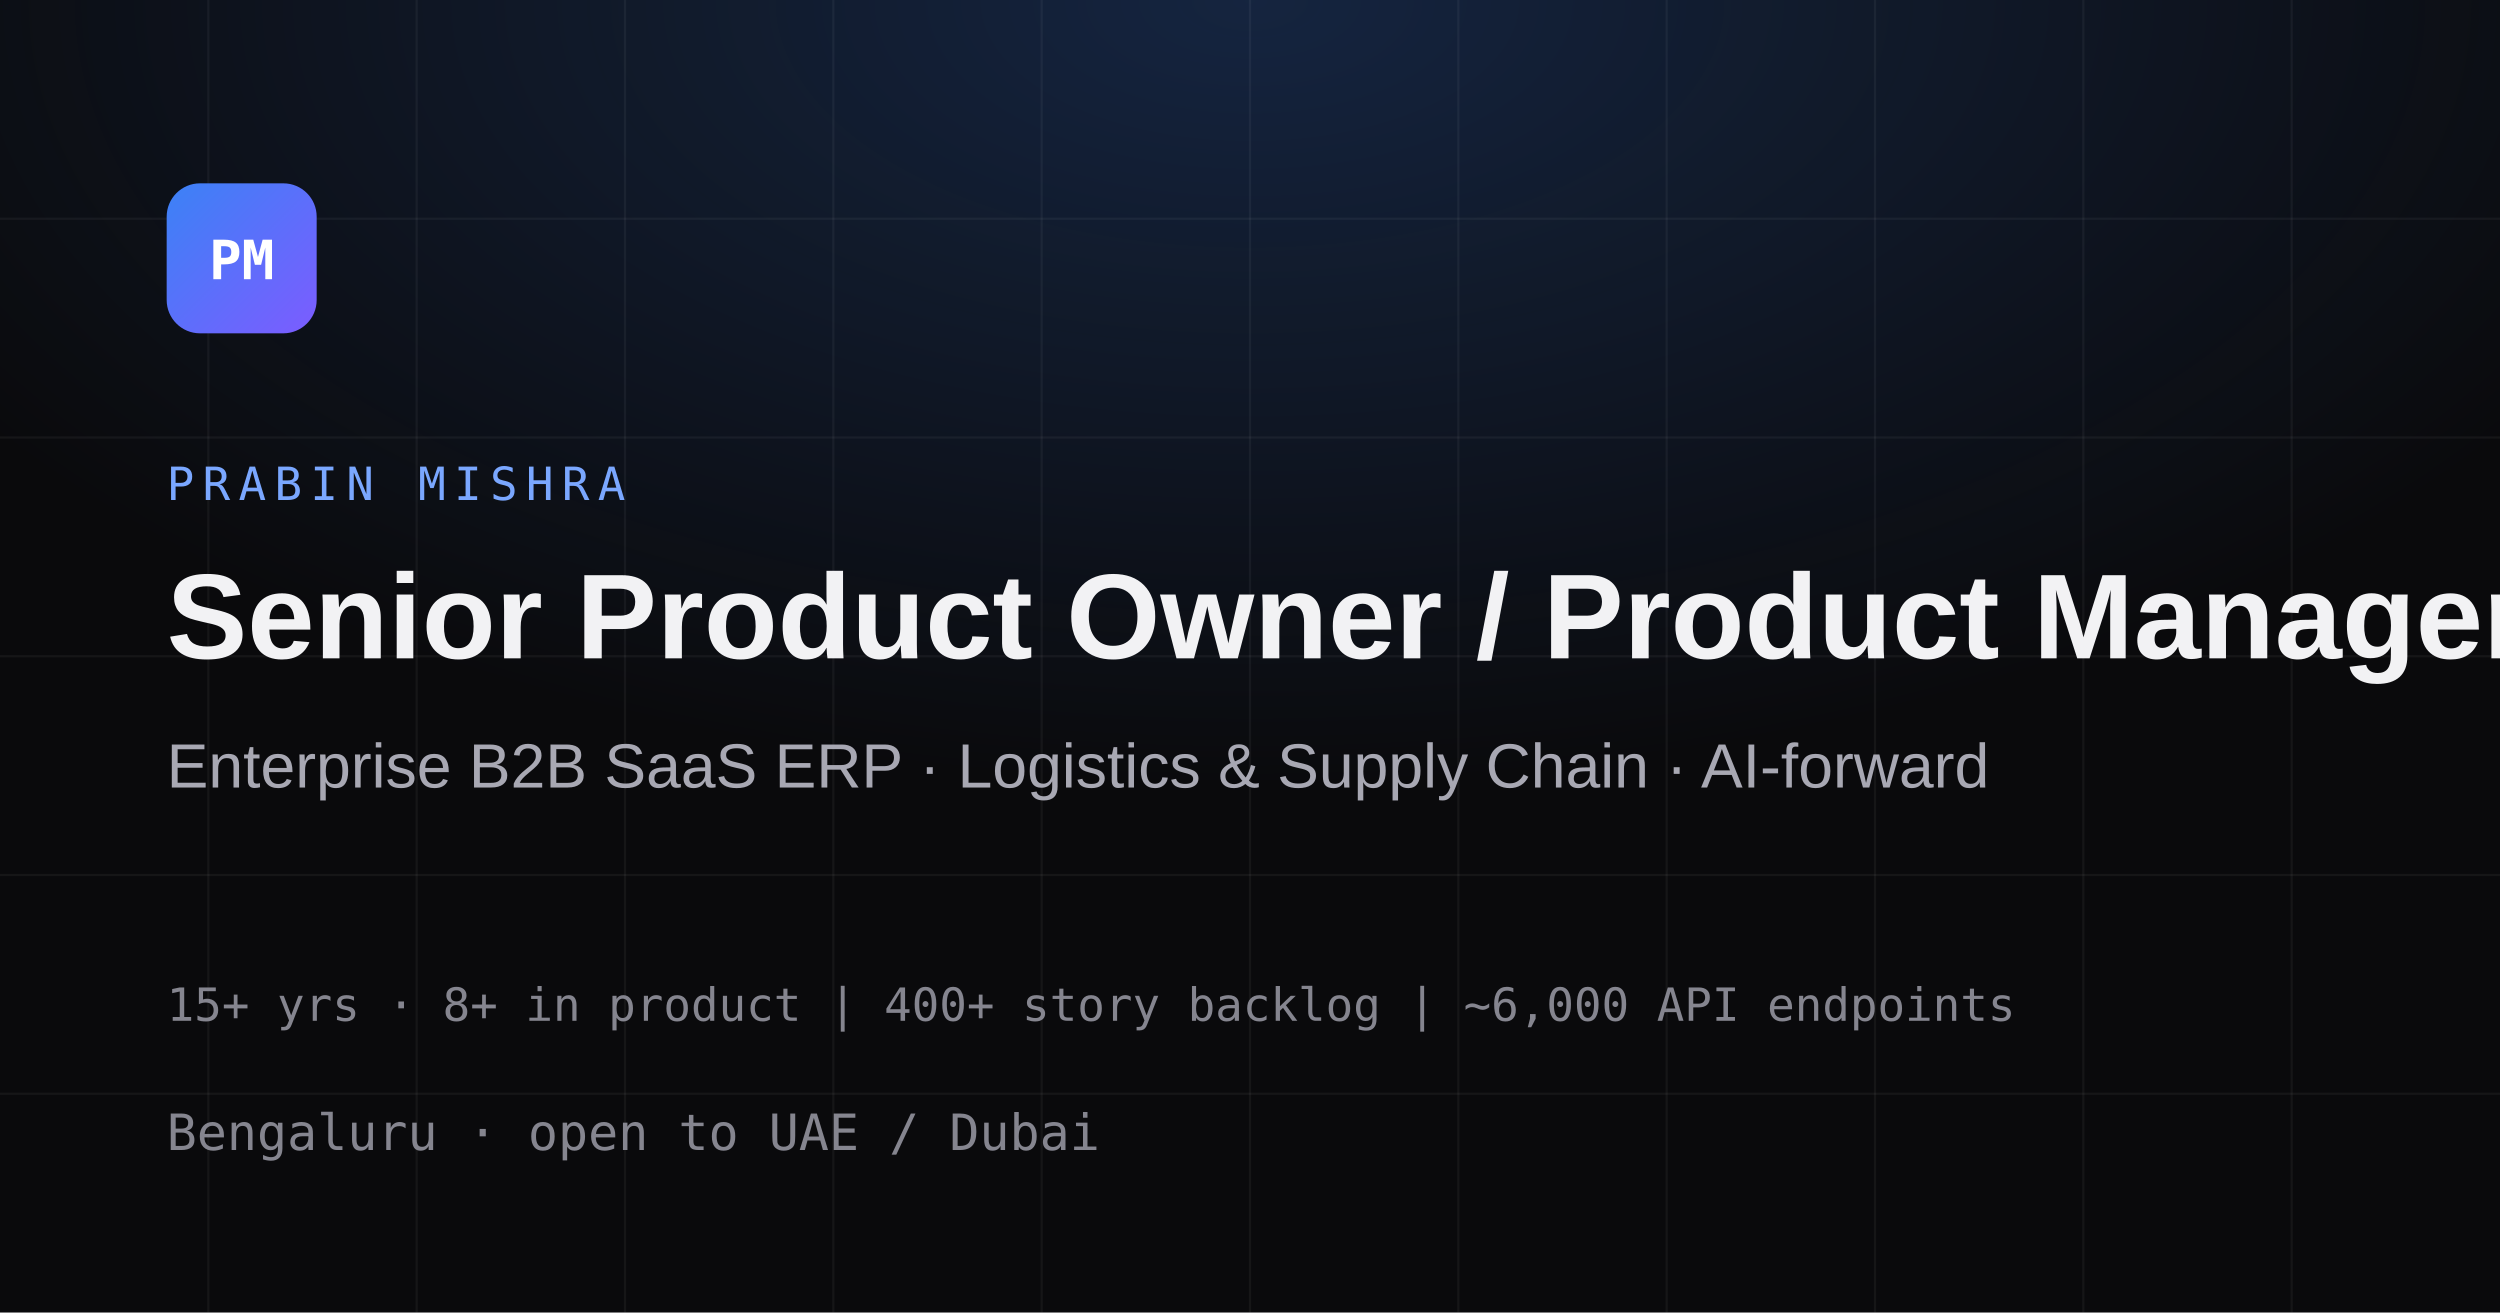
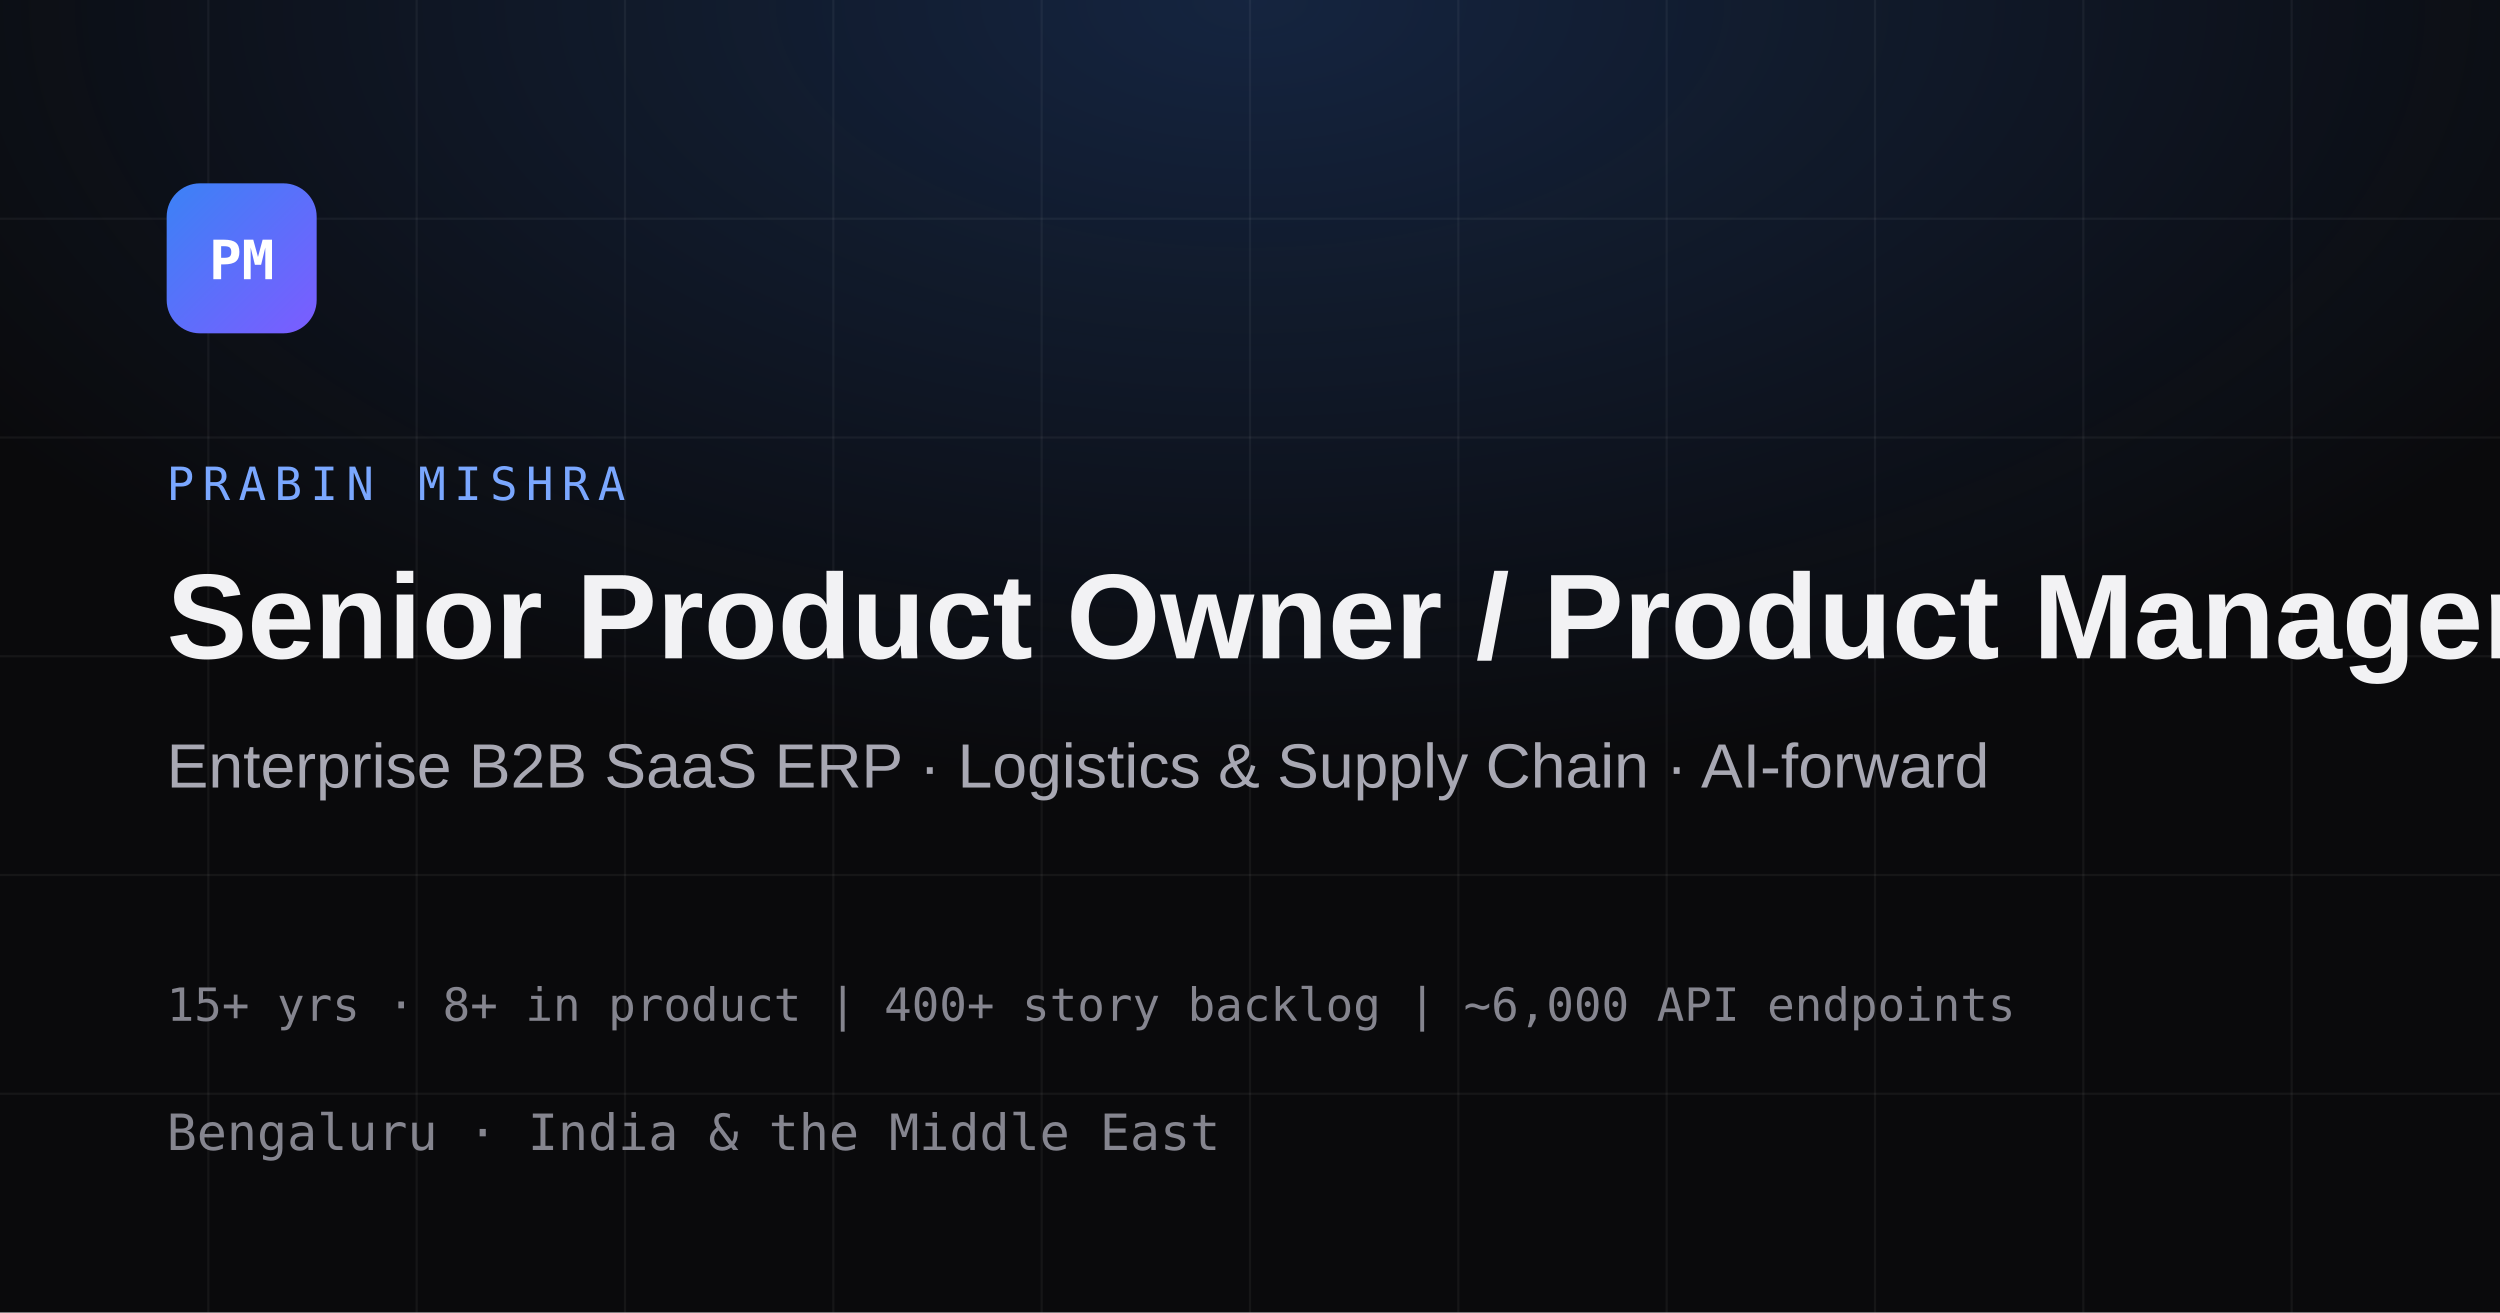
<svg xmlns="http://www.w3.org/2000/svg" width="1200" height="630" viewBox="0 0 1200 630">
  <defs>
    <linearGradient id="mark" x1="0" y1="0" x2="1" y2="1">
      <stop offset="0" stop-color="#3b82f6" />
      <stop offset="1" stop-color="#7c5cff" />
    </linearGradient>
    <radialGradient id="glow" cx="0.5" cy="0" r="1">
      <stop offset="0" stop-color="#3b82f6" stop-opacity="0.22" />
      <stop offset="0.6" stop-color="#3b82f6" stop-opacity="0" />
    </radialGradient>
  </defs>
  <rect width="1200" height="630" fill="#0a0a0c" />
  <rect width="1200" height="630" fill="url(#glow)" />
  <g stroke="#ffffff" stroke-opacity="0.05">
    <path d="M0 105H1200M0 210H1200M0 315H1200M0 420H1200M0 525H1200" />
    <path d="M100 0V630M200 0V630M300 0V630M400 0V630M500 0V630M600 0V630M700 0V630M800 0V630M900 0V630M1000 0V630M1100 0V630" />
  </g>
  <rect x="80" y="88" width="72" height="72" rx="16" fill="url(#mark)" />
  <text x="116" y="134" font-family="Menlo, monospace" font-size="26" font-weight="600" fill="#ffffff" text-anchor="middle">PM</text>
  <text x="80" y="240" font-family="Menlo, monospace" font-size="22" letter-spacing="4" fill="#7aa7ff">PRABIN MISHRA</text>
  <text x="80" y="316" font-family="Helvetica Neue, Arial, sans-serif" font-size="58" font-weight="bold" fill="#f2f2f4">Senior Product Owner / Product Manager</text>
  <text x="80" y="378" font-family="Helvetica Neue, Arial, sans-serif" font-size="30" fill="#a8a8b3">Enterprise B2B SaaS ERP · Logistics &amp; Supply Chain · AI-forward</text>
  <text x="80" y="490" font-family="Menlo, monospace" font-size="22" fill="#85858f">15+ yrs · 8+ in product   |   400+ story backlog   |   ~6,000 API endpoints</text>
-   <text x="80" y="552" font-family="Menlo, monospace" font-size="24" fill="#85858f">Bengaluru · open to UAE / Dubai</text>
+   <text x="80" y="552" font-family="Menlo, monospace" font-size="24" fill="#85858f">Bengaluru · India &amp; the Middle East</text>
</svg>
